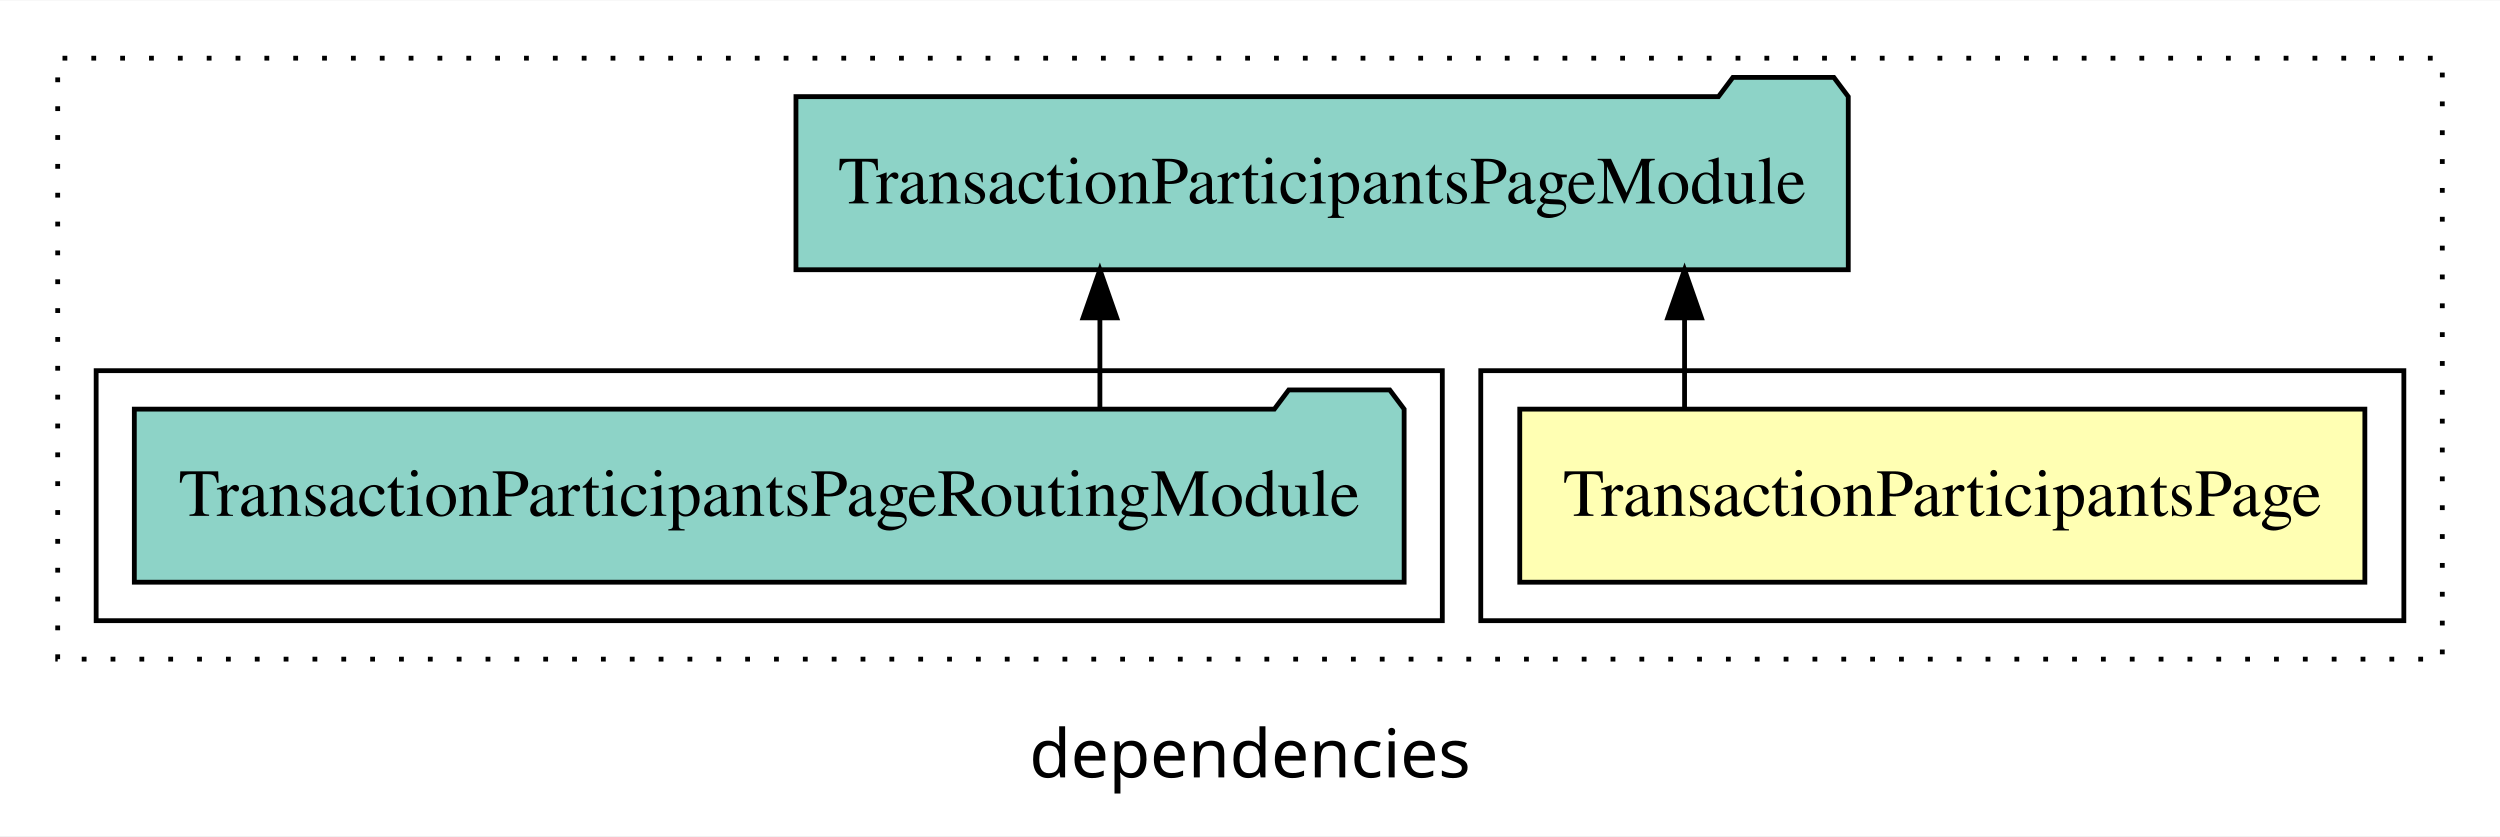
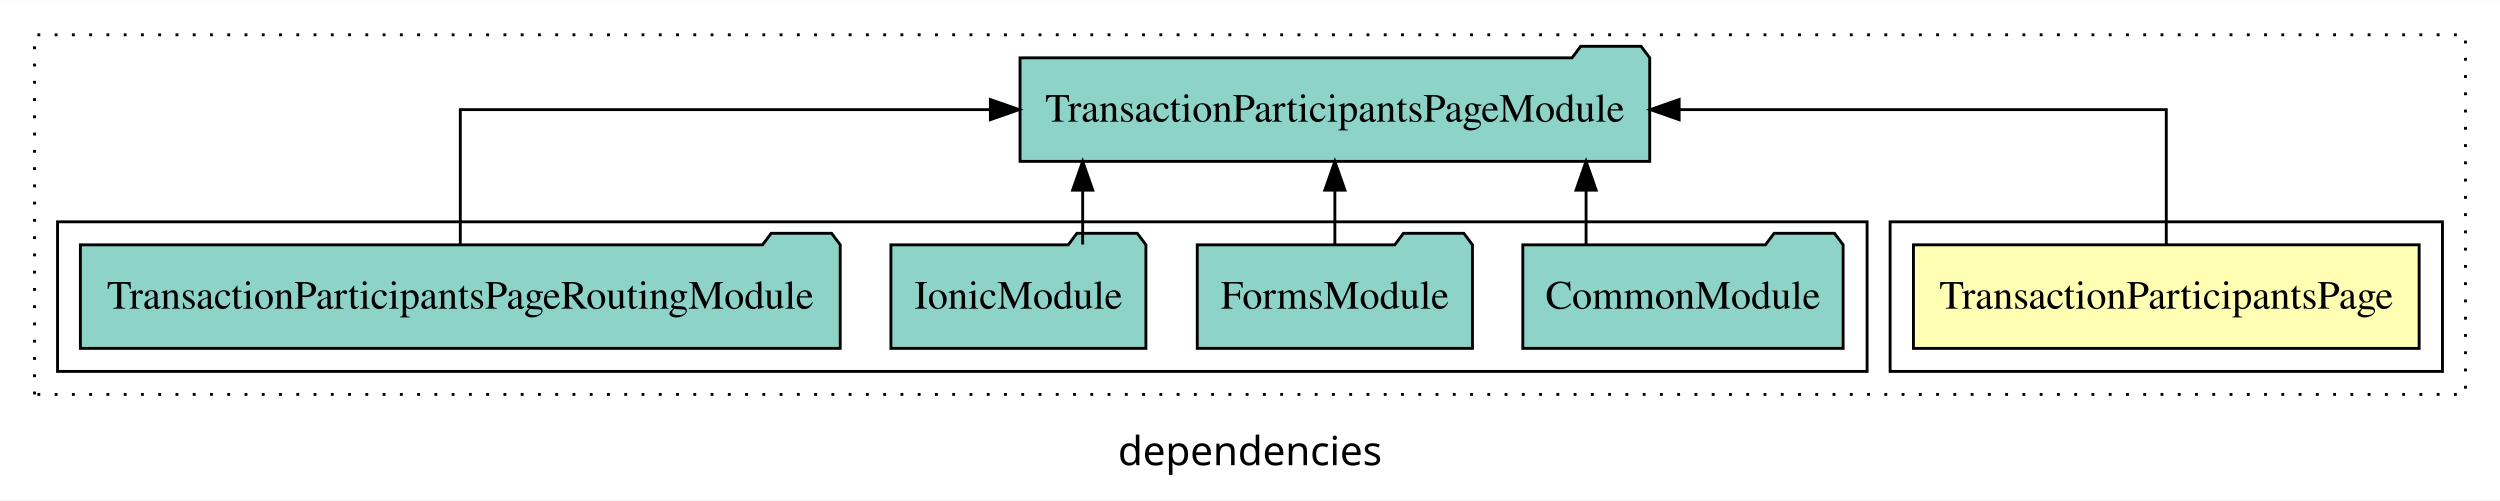
- <svg xmlns="http://www.w3.org/2000/svg" width="520pt" height="174pt" viewBox="0.00 0.00 520.00 173.80">
+ <svg xmlns="http://www.w3.org/2000/svg" width="869pt" height="174pt" viewBox="0.00 0.00 869.00 173.80">
  <g id="graph0" class="graph" transform="scale(1 1) rotate(0) translate(4 169.8)">
-     <polygon fill="white" stroke="transparent" points="-4,4 -4,-169.8 516,-169.8 516,4 -4,4" />
-     <text text-anchor="middle" x="256" y="-8.2" font-family="sans-serif" font-size="14.00">dependencies</text>
+     <polygon fill="white" stroke="transparent" points="-4,4 -4,-169.8 865,-169.8 865,4 -4,4" />
+     <text text-anchor="middle" x="430.5" y="-8.2" font-family="sans-serif" font-size="14.00">dependencies</text>
    <g id="clust1" class="cluster">
-       <polygon fill="none" stroke="black" stroke-dasharray="1,5" points="8,-32.8 8,-157.8 504,-157.8 504,-32.8 8,-32.8" />
+       <polygon fill="none" stroke="black" stroke-dasharray="1,5" points="8,-32.8 8,-157.8 853,-157.8 853,-32.8 8,-32.8" />
    </g>
    <g id="clust2" class="cluster">
-       <polygon fill="none" stroke="black" points="304,-40.8 304,-92.8 496,-92.8 496,-40.8 304,-40.8" />
+       <polygon fill="none" stroke="black" points="653,-40.8 653,-92.8 845,-92.8 845,-40.8 653,-40.8" />
    </g>
    <g id="clust4" class="cluster">
-       <polygon fill="none" stroke="black" points="16,-40.8 16,-92.8 296,-92.8 296,-40.8 16,-40.8" />
+       <polygon fill="none" stroke="black" points="16,-40.8 16,-92.8 645,-92.8 645,-40.8 16,-40.8" />
    </g>
    <g id="node1" class="node">
-       <polygon fill="#ffffb3" stroke="black" points="487.89,-84.8 312.11,-84.8 312.11,-48.8 487.89,-48.8 487.89,-84.8" />
-       <text text-anchor="middle" x="400" y="-62.6" font-family="Times,serif" font-size="14.00">TransactionParticipantsPage</text>
+       <polygon fill="#ffffb3" stroke="black" points="836.89,-84.8 661.11,-84.8 661.11,-48.8 836.89,-48.8 836.89,-84.8" />
+       <text text-anchor="middle" x="749" y="-62.6" font-family="Times,serif" font-size="14.00">TransactionParticipantsPage</text>
    </g>
    <g id="node2" class="node">
-       <polygon fill="#8dd3c7" stroke="black" points="380.44,-149.8 377.44,-153.8 356.44,-153.8 353.44,-149.8 161.56,-149.8 161.56,-113.8 380.44,-113.8 380.44,-149.8" />
-       <text text-anchor="middle" x="271" y="-127.6" font-family="Times,serif" font-size="14.00">TransactionParticipantsPageModule</text>
+       <polygon fill="#8dd3c7" stroke="black" points="569.44,-149.8 566.44,-153.8 545.44,-153.8 542.44,-149.8 350.56,-149.8 350.56,-113.8 569.44,-113.8 569.44,-149.8" />
+       <text text-anchor="middle" x="460" y="-127.6" font-family="Times,serif" font-size="14.00">TransactionParticipantsPageModule</text>
    </g>
    <g id="edge1" class="edge">
-       <path fill="none" stroke="black" d="M346.39,-84.91C346.39,-84.91 346.39,-103.79 346.39,-103.79" />
-       <polygon fill="black" stroke="black" points="342.89,-103.79 346.39,-113.79 349.89,-103.79 342.89,-103.79" />
+       <path fill="none" stroke="black" d="M749,-84.91C749,-104.14 749,-131.8 749,-131.8 749,-131.8 579.67,-131.8 579.67,-131.8" />
+       <polygon fill="black" stroke="black" points="579.67,-128.3 569.67,-131.8 579.67,-135.3 579.67,-128.3" />
    </g>
    <g id="node3" class="node">
+       <polygon fill="#8dd3c7" stroke="black" points="636.67,-84.8 633.67,-88.8 612.67,-88.8 609.67,-84.8 525.33,-84.8 525.33,-48.8 636.67,-48.8 636.67,-84.8" />
+       <text text-anchor="middle" x="581" y="-62.6" font-family="Times,serif" font-size="14.00">CommonModule</text>
+     </g>
+     <g id="edge2" class="edge">
+       <path fill="none" stroke="black" d="M547.32,-84.91C547.32,-84.91 547.32,-103.79 547.32,-103.79" />
+       <polygon fill="black" stroke="black" points="543.82,-103.79 547.32,-113.79 550.82,-103.79 543.82,-103.79" />
+     </g>
+     <g id="node4" class="node">
+       <polygon fill="#8dd3c7" stroke="black" points="507.83,-84.8 504.83,-88.8 483.83,-88.8 480.83,-84.8 412.17,-84.8 412.17,-48.8 507.83,-48.8 507.83,-84.8" />
+       <text text-anchor="middle" x="460" y="-62.6" font-family="Times,serif" font-size="14.00">FormsModule</text>
+     </g>
+     <g id="edge3" class="edge">
+       <path fill="none" stroke="black" d="M460,-84.91C460,-84.91 460,-103.79 460,-103.79" />
+       <polygon fill="black" stroke="black" points="456.5,-103.79 460,-113.79 463.5,-103.79 456.5,-103.79" />
+     </g>
+     <g id="node5" class="node">
+       <polygon fill="#8dd3c7" stroke="black" points="394.32,-84.8 391.32,-88.8 370.32,-88.8 367.32,-84.8 305.68,-84.8 305.68,-48.8 394.32,-48.8 394.32,-84.8" />
+       <text text-anchor="middle" x="350" y="-62.6" font-family="Times,serif" font-size="14.00">IonicModule</text>
+     </g>
+     <g id="edge4" class="edge">
+       <path fill="none" stroke="black" d="M372.34,-84.91C372.34,-84.91 372.34,-103.79 372.34,-103.79" />
+       <polygon fill="black" stroke="black" points="368.84,-103.79 372.34,-113.79 375.84,-103.79 368.84,-103.79" />
+     </g>
+     <g id="node6" class="node">
      <polygon fill="#8dd3c7" stroke="black" points="288.06,-84.8 285.06,-88.8 264.06,-88.8 261.06,-84.8 23.94,-84.8 23.94,-48.8 288.06,-48.8 288.06,-84.8" />
      <text text-anchor="middle" x="156" y="-62.6" font-family="Times,serif" font-size="14.00">TransactionParticipantsPageRoutingModule</text>
    </g>
-     <g id="edge2" class="edge">
-       <path fill="none" stroke="black" d="M224.78,-84.91C224.78,-84.91 224.78,-103.79 224.78,-103.79" />
-       <polygon fill="black" stroke="black" points="221.28,-103.79 224.78,-113.79 228.28,-103.79 221.28,-103.79" />
+     <g id="edge5" class="edge">
+       <path fill="none" stroke="black" d="M156,-84.91C156,-104.14 156,-131.8 156,-131.8 156,-131.8 340.25,-131.8 340.25,-131.8" />
+       <polygon fill="black" stroke="black" points="340.25,-135.3 350.25,-131.8 340.25,-128.3 340.25,-135.3" />
    </g>
  </g>
</svg>
